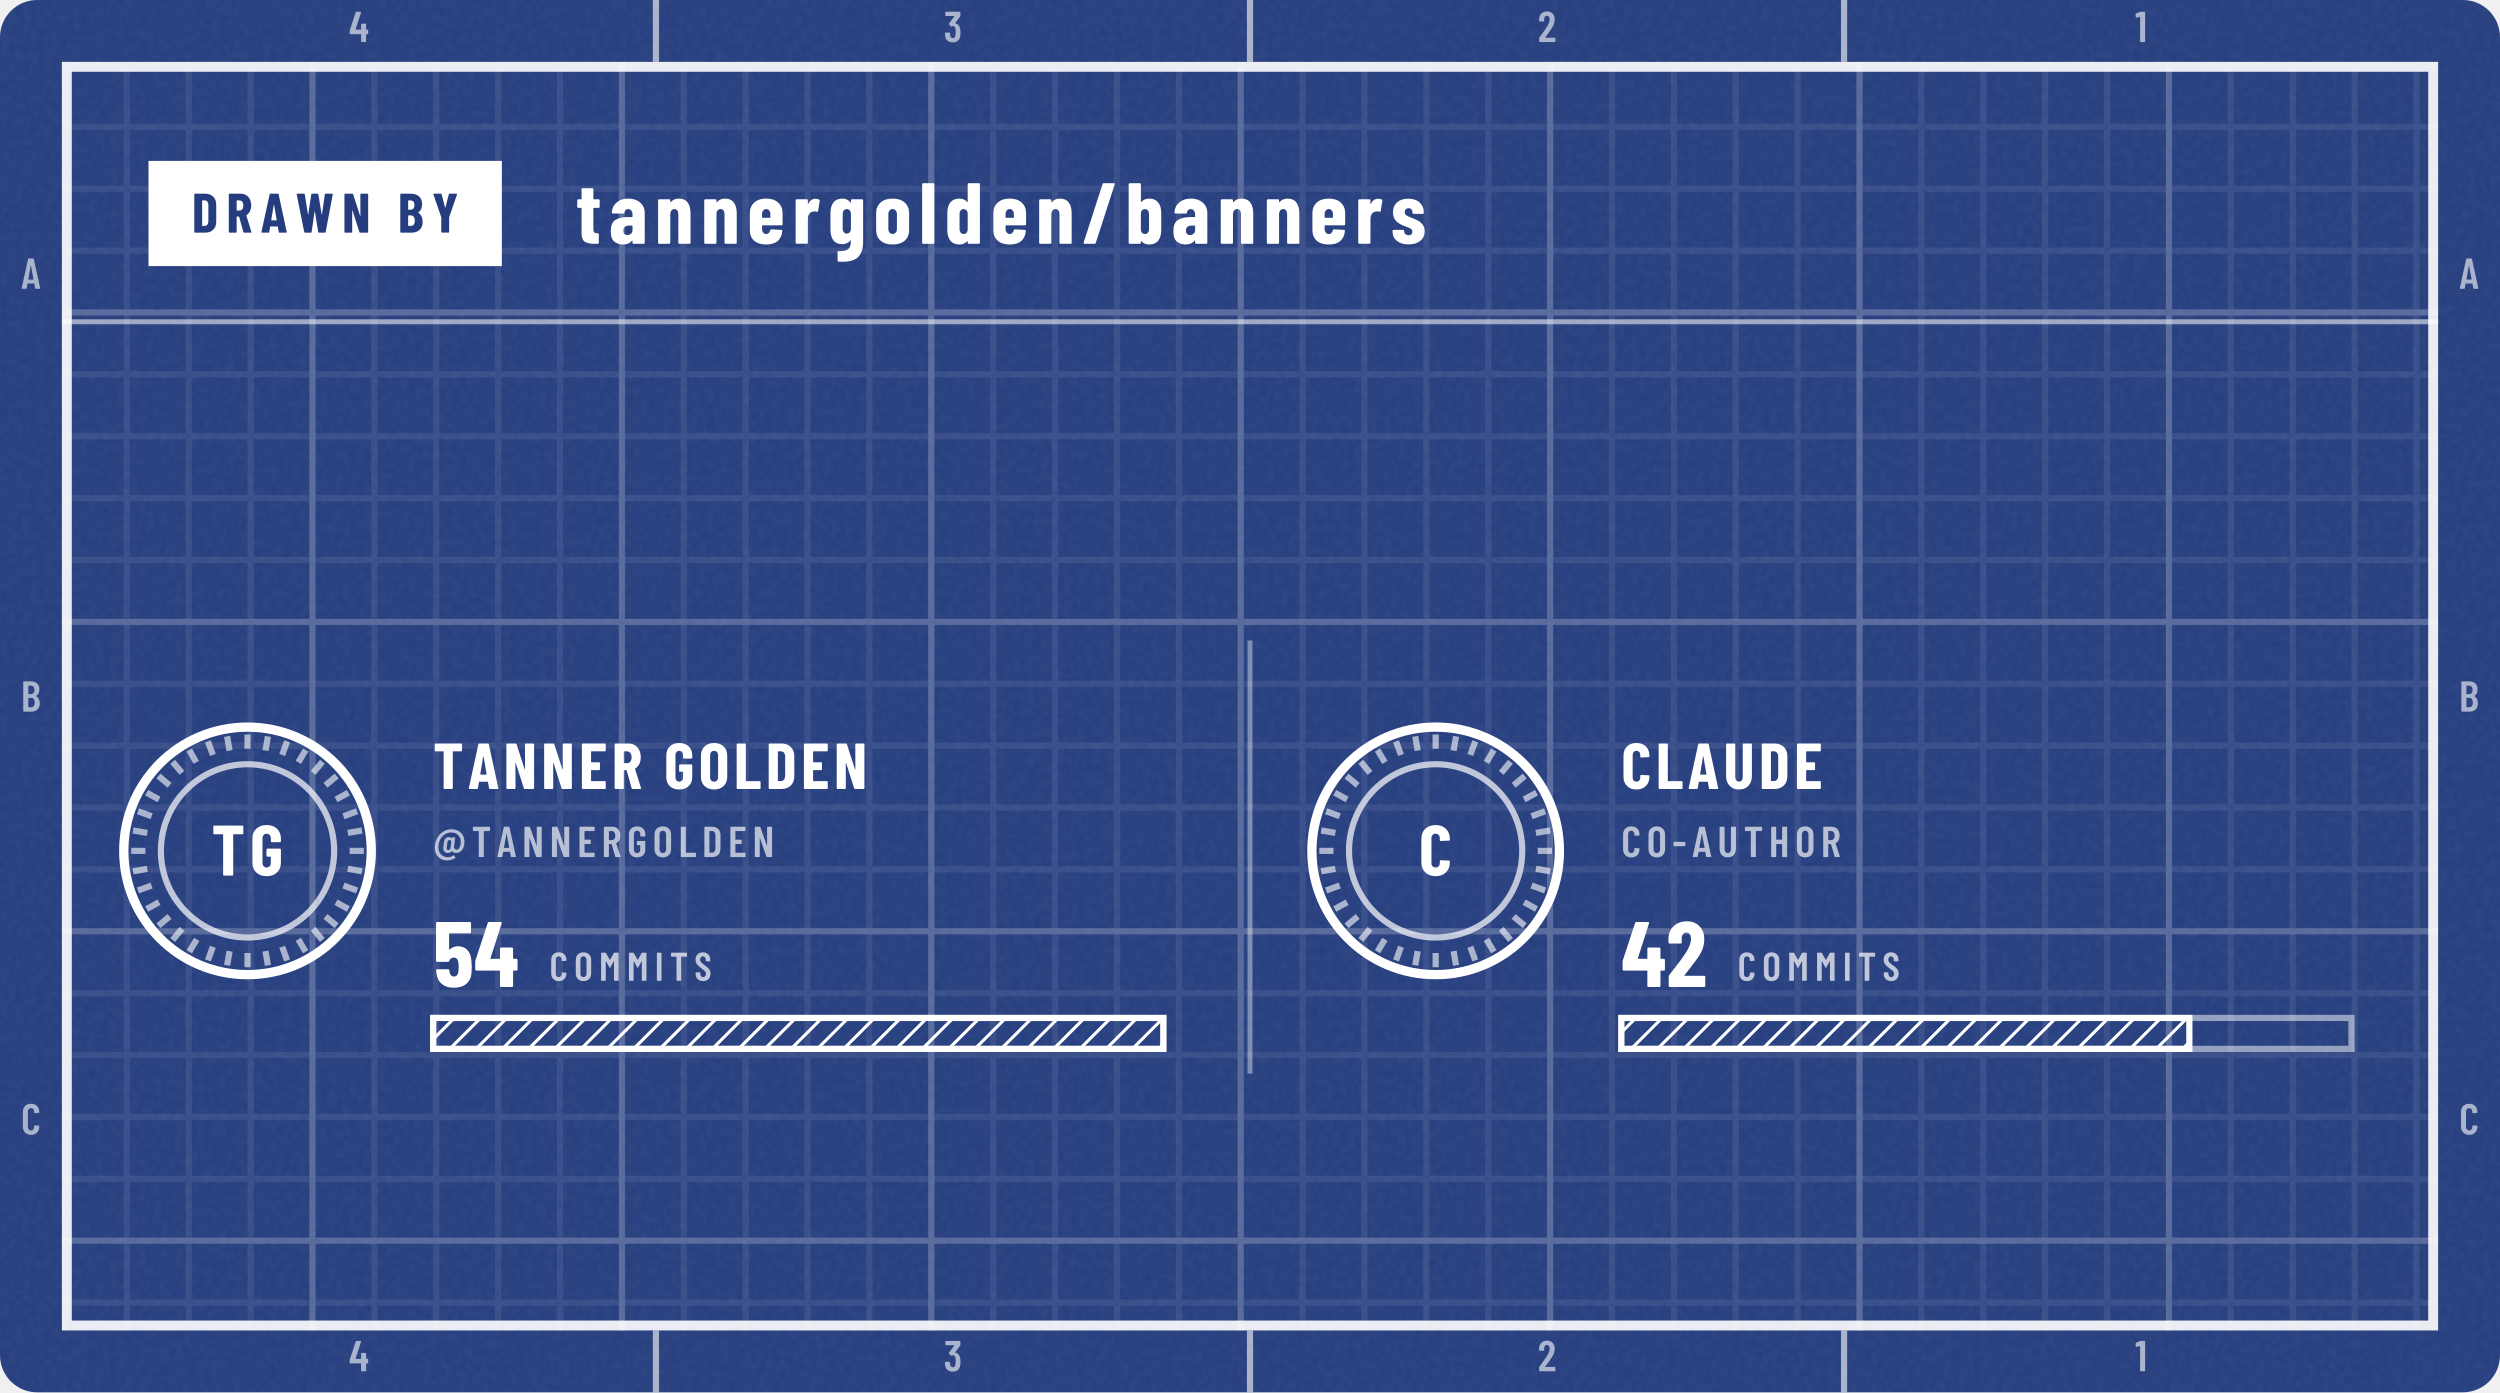
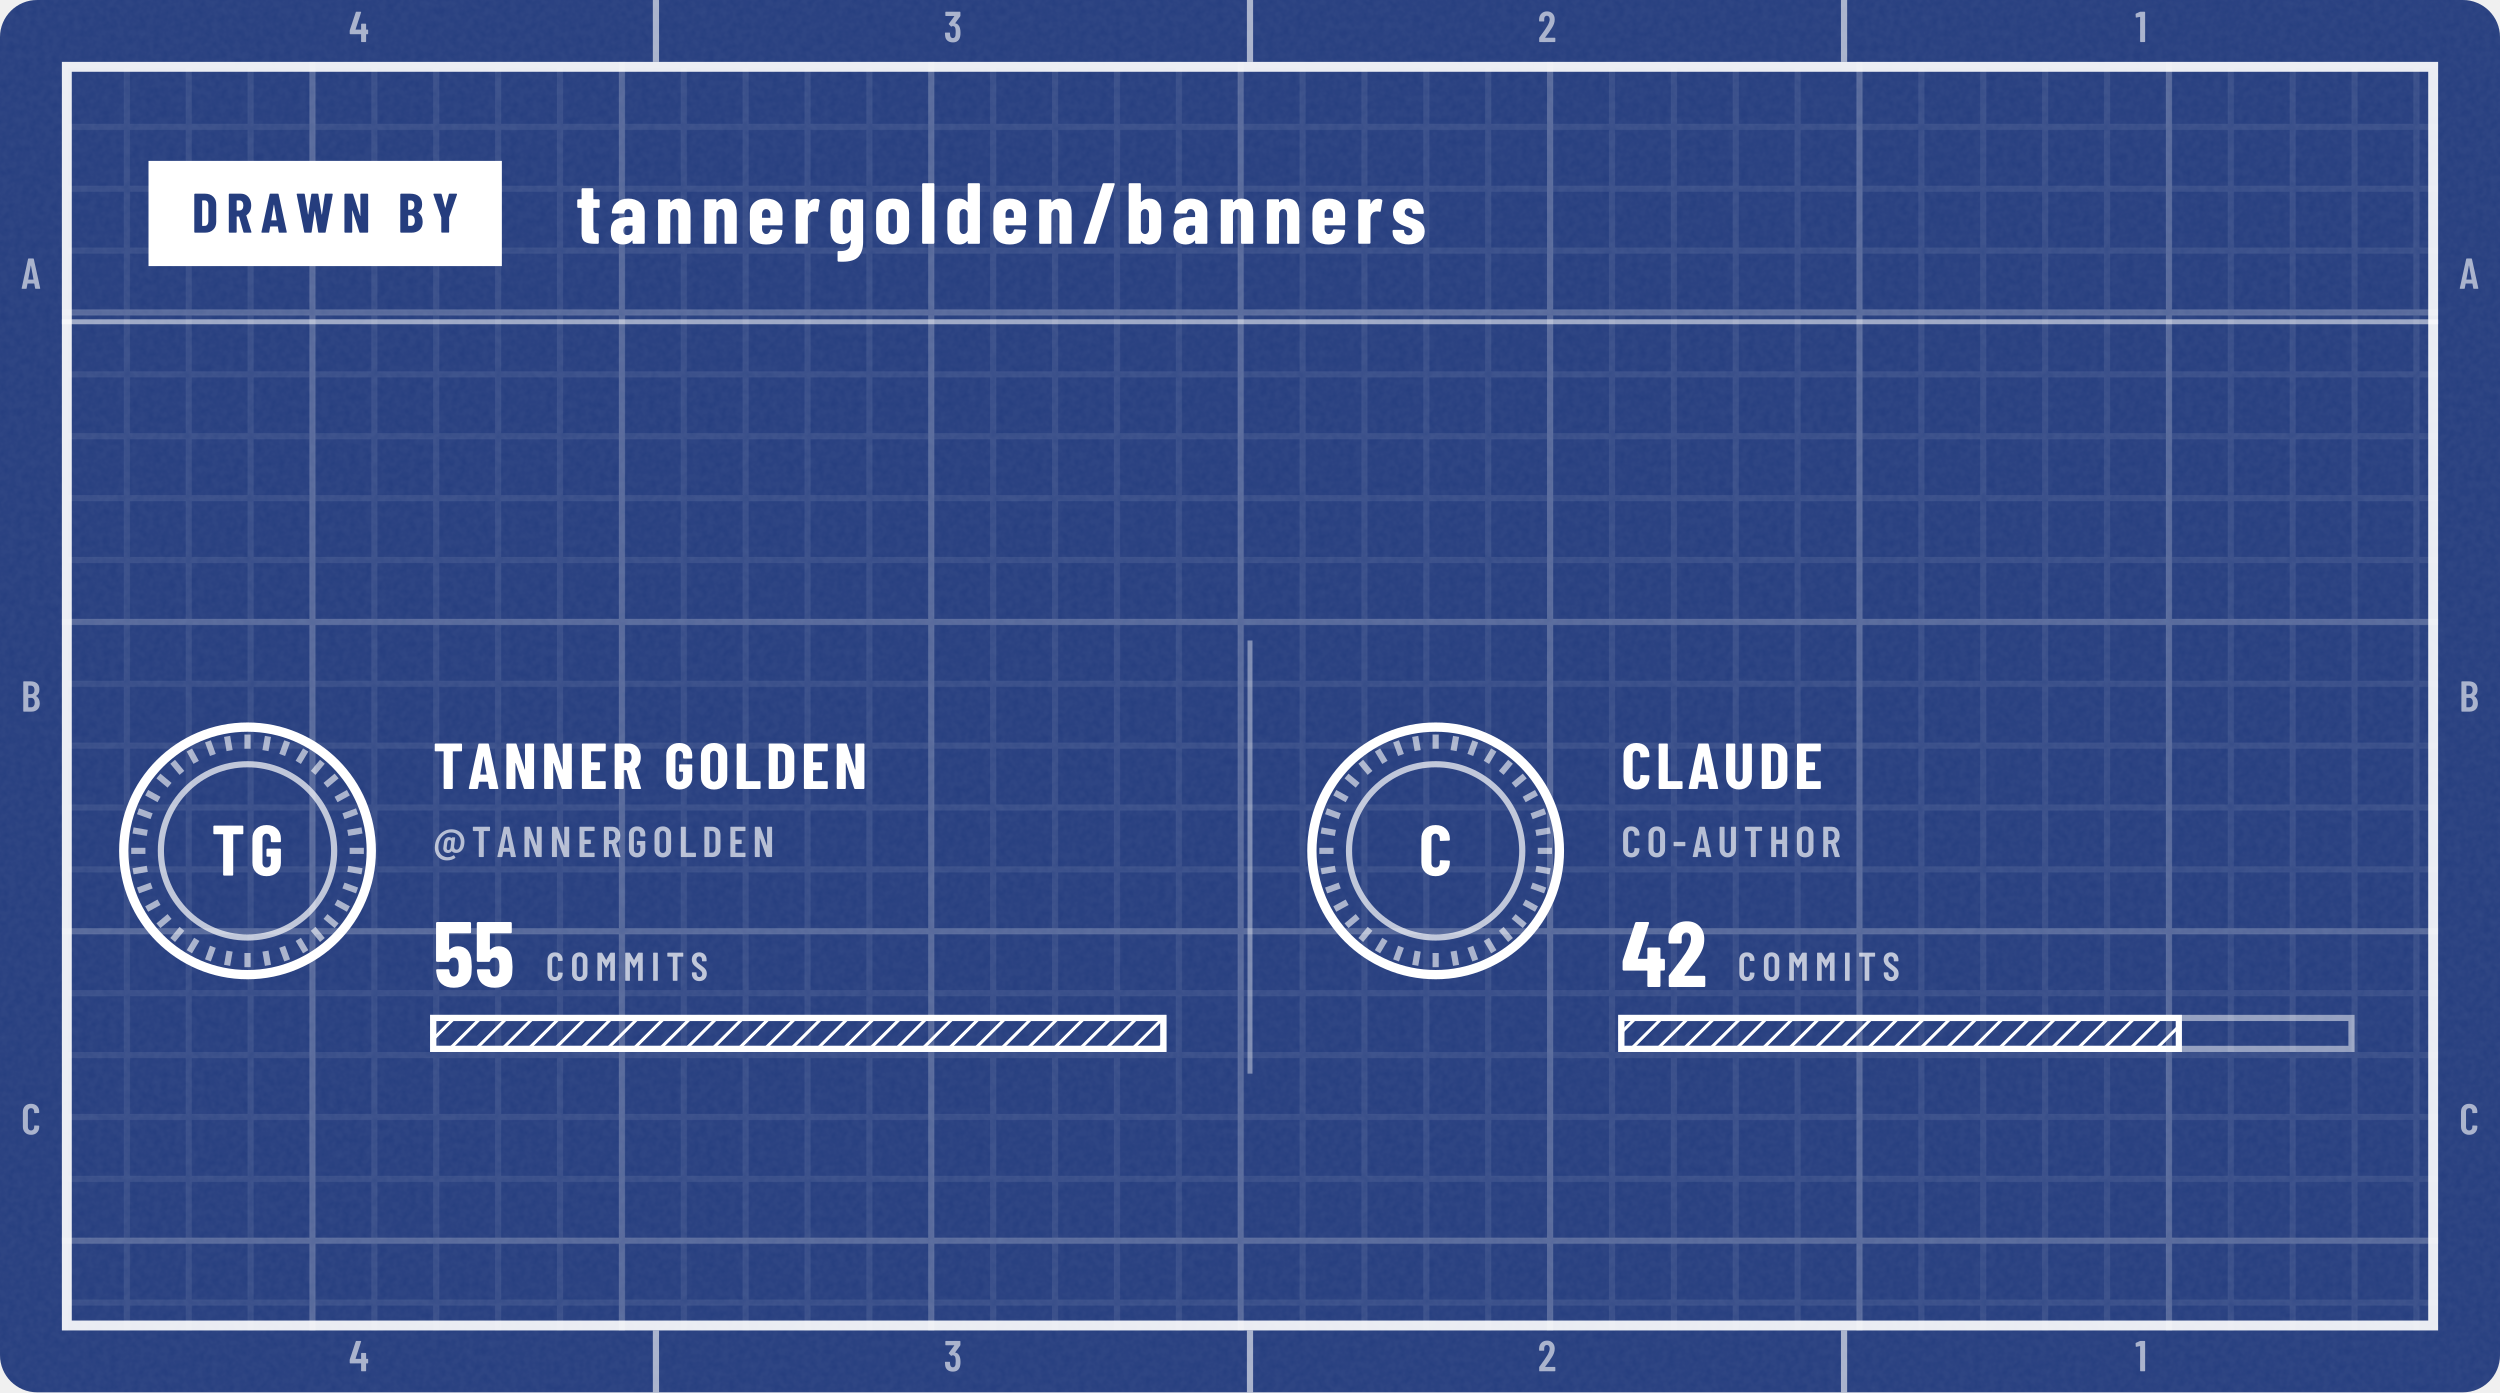
<svg xmlns="http://www.w3.org/2000/svg" width="404" height="225" viewBox="0 0 404 225" role="img" aria-labelledby="t d">
  <defs>
    <clipPath id="kc1">
      <rect x="0" y="0" width="404" height="225" rx="6" />
    </clipPath>
    <filter id="kn2" x="0" y="0" width="100%" height="100%">
      <feTurbulence type="fractalNoise" baseFrequency=".85" numOctaves="2" stitchTiles="stitch" />
      <feColorMatrix values="0 0 0 0 1 0 0 0 0 1 0 0 0 0 1 0 0 0 0.06 0" />
    </filter>
    <pattern id="kp3" width="10" height="10" patternUnits="userSpaceOnUse">
      <path d="M10 .5H.5V10" fill="none" stroke="#FFFFFF" stroke-opacity="0.075" />
    </pattern>
    <pattern id="kp4" width="50" height="50" patternUnits="userSpaceOnUse">
      <path d="M50 .5H.5V50" fill="none" stroke="#FFFFFF" stroke-opacity="0.16" />
    </pattern>
    <clipPath id="kc5">
      <rect x="10" y="10" width="384" height="205" />
    </clipPath>
    <pattern id="kh6" width="3" height="3" patternUnits="userSpaceOnUse" patternTransform="rotate(45)">
      <path d="M0 0V3" stroke="#FFFFFF" stroke-width="1" stroke-opacity="1" />
    </pattern>
    <path id="m45" d="M27 263V339Q27 344 30 348Q34 351 39 351H286Q291 351 294 348Q298 344 298 339V263Q298 258 294 254Q291 251 286 251H39Q34 251 30 254Q27 258 27 263Z" />
    <path id="m49" d="M122 700H218Q223 700 226 696Q230 693 230 688V12Q230 7 226 4Q223 0 218 0H126Q121 0 118 4Q114 7 114 12V576Q114 578 112 580Q111 582 109 581L27 565H24Q13 565 13 576L10 643Q10 653 18 657L107 697Q114 700 122 700Z" />
    <path id="m50" d="M173 100H392Q397 100 400 96Q404 93 404 88V12Q404 7 400 4Q397 0 392 0H43Q38 0 34 4Q31 7 31 12V92Q31 101 36 107L75 160Q114 212 152 266Q189 320 215 363Q273 459 273 522Q273 562 256 585Q238 608 209 608Q180 608 163 586Q146 563 147 526V487Q147 482 144 478Q140 475 135 475H41Q36 475 32 478Q29 482 29 487V530Q33 610 84 659Q134 708 214 708Q293 708 342 656Q390 605 390 521Q390 471 373 422Q356 373 319 317Q294 277 260 229Q225 181 214 166Q184 126 170 106Q168 104 169 102Q170 100 173 100Z" />
    <path id="m51" d="M387 218Q387 169 380 134Q368 66 326 29Q283 -8 210 -8Q134 -8 86 32Q38 73 32 143Q30 165 28 207Q28 219 40 219H132Q144 219 144 207Q146 173 148 156Q153 125 169 108Q185 92 210 92Q234 92 250 108Q266 123 271 152Q276 182 276 230Q276 281 269 315Q263 341 248 355Q233 369 210 369Q195 369 183 360Q177 356 174 356Q172 356 166 360L119 408Q115 412 115 417Q115 421 118 425L243 595Q245 597 244 599Q242 601 239 601H49Q44 601 40 604Q37 608 37 613V688Q37 693 40 696Q44 700 49 700H373Q378 700 382 696Q385 693 385 688V609Q385 602 380 594L266 438Q262 432 268 431Q309 426 338 392Q368 358 378 307Q387 267 387 218Z" />
    <path id="m52" d="M443 275V194Q443 189 440 186Q436 182 431 182H401Q396 182 396 177V12Q396 7 392 4Q389 0 384 0H292Q287 0 284 4Q280 7 280 12V177Q280 182 275 182H29Q24 182 20 186Q17 189 17 194V259Q17 268 19 274L158 690Q161 700 171 700H271Q277 700 280 696Q283 693 281 686L153 293Q152 287 157 287H275Q280 287 280 292V412Q280 417 284 420Q287 424 292 424H384Q389 424 392 420Q396 417 396 412V292Q396 287 401 287H431Q436 287 440 284Q443 280 443 275Z" />
    <path id="m64" d="M722 352Q722 327 719 301Q706 204 655 150Q604 95 529 95Q465 95 431 135Q427 138 424 134Q409 113 387 104Q365 94 343 94Q292 94 262 124Q233 154 233 201Q233 218 238 250L242 283Q244 307 250 347Q268 461 367 461Q380 461 394 456Q409 451 421 440Q428 435 428 442V444Q429 455 441 455H497Q509 455 508 442L484 258Q483 252 483 240Q483 206 499 188Q515 170 541 170Q577 170 602 206Q626 243 634 303Q637 326 637 346Q637 413 609 463Q581 513 530 540Q480 567 414 567Q342 567 279 530Q216 492 174 426Q132 359 122 275Q119 251 119 229Q119 156 149 104Q179 51 228 24Q277 -3 333 -3Q408 -3 468 39Q473 42 476 42Q482 42 485 36L511 -6Q513 -9 513 -14Q513 -19 508 -23Q472 -48 424 -63Q375 -78 319 -78Q239 -78 175 -42Q111 -5 74 62Q38 130 38 221Q38 253 42 280Q55 384 109 466Q163 549 246 595Q328 641 422 641Q510 641 578 605Q646 569 684 504Q722 438 722 352ZM400 212 403 233 404 243 414 326 416 343Q419 365 408 379Q398 393 379 393Q360 393 346 379Q332 365 329 343L326 322Q320 283 320 276L312 212Q311 188 321 174Q331 161 350 161Q369 161 382 175Q396 189 400 212Z" />
    <path id="m65" d="M325 11 306 116Q306 121 300 121H154Q148 121 148 116L129 11Q128 0 116 0H25Q11 0 14 13L162 689Q164 700 175 700H281Q292 700 294 689L442 13V9Q442 0 431 0H338Q326 0 325 11ZM171 212H282Q288 212 287 217L229 533Q228 536 226 536Q224 536 223 533L166 217Q165 212 171 212Z" />
    <path id="m66" d="M242 0H66Q61 0 58 4Q54 7 54 12V688Q54 693 58 696Q61 700 66 700H224Q319 700 373 652Q427 604 427 512Q427 409 354 365Q349 362 352 359Q391 334 413 292Q435 250 435 192Q435 100 382 50Q328 0 242 0ZM170 595V409Q170 404 175 404H226Q267 404 290 429Q313 454 313 500Q313 548 290 574Q267 600 226 600H175Q170 600 170 595ZM319 208Q319 260 296 290Q273 319 233 319H175Q170 319 170 314V106Q170 101 175 101H233Q273 101 296 129Q319 157 319 208Z" />
    <path id="m67" d="M42 180V521Q42 607 94 658Q145 708 230 708Q316 708 368 658Q420 607 420 521V509Q420 504 416 500Q413 496 408 496L315 492Q303 492 303 504V529Q303 564 283 586Q263 608 230 608Q198 608 178 586Q158 564 158 529V171Q158 136 178 114Q198 92 230 92Q263 92 283 114Q303 136 303 171V196Q303 201 306 204Q310 208 315 208L408 204Q413 204 416 200Q420 197 420 192V180Q420 95 368 44Q316 -8 230 -8Q145 -8 94 44Q42 95 42 180Z" />
    <path id="m68" d="M54 12V688Q54 693 58 696Q61 700 66 700H237Q323 700 374 648Q426 596 426 509V191Q426 104 374 52Q323 0 237 0H66Q61 0 58 4Q54 7 54 12ZM175 100 235 101Q268 101 288 128Q309 154 310 198V502Q310 547 290 574Q269 600 234 600H175Q170 600 170 595V105Q170 100 175 100Z" />
    <path id="m69" d="M391 600H175Q170 600 170 595V406Q170 401 175 401H303Q308 401 312 398Q315 394 315 389V312Q315 307 312 304Q308 300 303 300H175Q170 300 170 295V105Q170 100 175 100H391Q396 100 400 96Q403 93 403 88V12Q403 7 400 4Q396 0 391 0H66Q61 0 58 4Q54 7 54 12V688Q54 693 58 696Q61 700 66 700H391Q396 700 400 696Q403 693 403 688V612Q403 607 400 604Q396 600 391 600Z" />
    <path id="m71" d="M42 173V527Q42 609 94 658Q145 708 230 708Q315 708 368 658Q420 609 420 526V487Q420 482 416 478Q413 475 408 475H316Q311 475 308 478Q304 482 304 487V528Q304 564 284 586Q263 608 230 608Q197 608 177 586Q157 564 157 528V172Q157 136 177 114Q197 92 230 92Q263 92 284 114Q304 136 304 172V268Q304 273 299 273H238Q233 273 230 276Q226 280 226 285V358Q226 363 230 366Q233 370 238 370H408Q413 370 416 366Q420 363 420 358V173Q420 91 368 42Q315 -8 230 -8Q145 -8 94 42Q42 91 42 173Z" />
    <path id="m72" d="M319 700H411Q416 700 420 696Q423 693 423 688V12Q423 7 420 4Q416 0 411 0H319Q314 0 310 4Q307 7 307 12V295Q307 300 302 300H175Q170 300 170 295V12Q170 7 166 4Q163 0 158 0H66Q61 0 58 4Q54 7 54 12V688Q54 693 58 696Q61 700 66 700H158Q163 700 166 696Q170 693 170 688V406Q170 401 175 401H302Q307 401 307 406V688Q307 693 310 696Q314 700 319 700Z" />
    <path id="m73" d="M54 12V688Q54 693 58 696Q61 700 66 700H158Q163 700 166 696Q170 693 170 688V12Q170 7 166 4Q163 0 158 0H66Q61 0 58 4Q54 7 54 12Z" />
    <path id="m76" d="M54 12V688Q54 693 58 696Q61 700 66 700H158Q163 700 166 696Q170 693 170 688V105Q170 100 175 100H391Q396 100 400 96Q403 93 403 88V12Q403 7 400 4Q396 0 391 0H66Q61 0 58 4Q54 7 54 12Z" />
    <path id="m77" d="M383 700H475Q480 700 484 696Q487 693 487 688V12Q487 7 484 4Q480 0 475 0H383Q378 0 374 4Q371 7 371 12V484Q371 488 369 488Q367 488 365 485L278 327Q273 319 269 319Q265 319 260 327L173 485Q171 488 169 488Q167 488 167 484V12Q167 7 164 4Q160 0 155 0H63Q58 0 54 4Q51 7 51 12V688Q51 693 54 696Q58 700 63 700H155Q165 700 170 692L267 521Q270 517 273 521L368 692Q373 700 383 700Z" />
    <path id="m78" d="M350 700H441Q446 700 450 696Q453 693 453 688V12Q453 7 450 4Q446 0 441 0H336Q326 0 323 10L174 434Q173 437 170 436Q168 436 168 433L169 12Q169 7 166 4Q162 0 157 0H66Q61 0 58 4Q54 7 54 12V688Q54 693 58 696Q61 700 66 700H169Q179 700 182 690L332 269Q333 266 336 266Q338 267 338 270V688Q338 693 342 696Q345 700 350 700Z" />
    <path id="m79" d="M42 182V518Q42 604 94 656Q147 708 233 708Q319 708 372 656Q425 604 425 518V182Q425 96 372 44Q319 -8 233 -8Q147 -8 94 44Q42 96 42 182ZM309 177V523Q309 561 288 584Q267 608 233 608Q199 608 178 584Q158 561 158 523V177Q158 139 178 116Q199 92 233 92Q267 92 288 116Q309 139 309 177Z" />
    <path id="m82" d="M318 10 233 297Q231 301 228 301H175Q170 301 170 296V12Q170 7 166 4Q163 0 158 0H66Q61 0 58 4Q54 7 54 12V688Q54 693 58 696Q61 700 66 700H254Q307 700 348 674Q388 649 410 602Q433 556 433 496Q433 434 409 389Q385 344 342 321Q338 320 339 315L437 14Q438 12 438 9Q438 0 427 0H331Q321 0 318 10ZM170 595V396Q170 391 175 391H236Q272 391 294 419Q317 447 317 495Q317 543 294 572Q272 600 236 600H175Q170 600 170 595Z" />
    <path id="m83" d="M34 173V199Q34 204 38 208Q41 211 46 211H137Q142 211 146 208Q149 204 149 199V179Q149 140 168 116Q188 92 219 92Q250 92 270 114Q290 137 290 174Q290 200 279 219Q268 238 248 255Q228 272 184 304Q134 340 104 368Q73 396 52 436Q32 475 32 527Q32 610 82 659Q132 708 214 708Q297 708 348 656Q399 605 399 520V496Q399 491 396 488Q392 484 387 484H297Q292 484 288 488Q285 491 285 496V522Q285 561 266 584Q246 608 214 608Q184 608 165 586Q146 565 146 527Q146 491 166 466Q187 441 247 397Q308 352 339 324Q370 295 387 261Q404 227 404 180Q404 95 353 44Q302 -8 219 -8Q136 -8 85 42Q34 92 34 173Z" />
    <path id="m84" d="M425 688V612Q425 607 422 604Q418 600 413 600H286Q281 600 281 595V12Q281 7 278 4Q274 0 269 0H177Q172 0 168 4Q165 7 165 12V595Q165 600 160 600H40Q35 600 32 604Q28 607 28 612V688Q28 693 32 696Q35 700 40 700H413Q418 700 422 696Q425 693 425 688Z" />
    <path id="m85" d="M50 194V688Q50 693 54 696Q57 700 62 700H154Q159 700 162 696Q166 693 166 688V182Q166 142 186 117Q206 92 239 92Q272 92 292 117Q312 142 312 182V688Q312 693 316 696Q319 700 324 700H416Q421 700 424 696Q428 693 428 688V194Q428 103 376 48Q324 -8 239 -8Q153 -8 102 48Q50 103 50 194Z" />
    <path id="n47" d="M18 14 237 690Q240 700 250 700H367Q373 700 376 696Q379 693 377 686L158 10Q155 0 145 0H28Q22 0 19 4Q16 7 18 14Z" />
    <path id="n50" d="M200 121H409Q414 121 418 118Q421 114 421 109V12Q421 7 418 4Q414 0 409 0H39Q34 0 30 4Q27 7 27 12V113Q27 122 32 128Q72 181 88 200Q176 313 213 371Q267 457 267 516Q267 550 254 568Q240 587 217 587Q194 587 180 568Q166 550 167 521V480Q167 475 164 472Q160 468 155 468H36Q31 468 28 472Q24 475 24 480V527Q28 609 83 658Q138 708 223 708Q307 708 358 655Q410 602 410 515Q410 463 394 416Q377 369 340 315Q312 274 244 187L197 127Q195 125 196 123Q197 121 200 121Z" />
    <path id="n52" d="M470 292V189Q470 184 466 180Q463 177 458 177H427Q422 177 422 172V12Q422 7 418 4Q415 0 410 0H293Q288 0 284 4Q281 7 281 12V172Q281 177 276 177H26Q21 177 18 180Q14 184 14 189V271Q14 280 16 286L149 690Q152 700 162 700H289Q295 700 298 696Q301 693 299 686L179 310Q178 304 183 304H276Q281 304 281 309V413Q281 418 284 422Q288 425 293 425H410Q415 425 418 422Q422 418 422 413V309Q422 304 427 304H458Q463 304 466 300Q470 297 470 292Z" />
    <path id="n53" d="M416 218Q416 185 413 155Q409 78 358 35Q308 -8 223 -8Q143 -8 94 32Q45 72 35 151L32 179Q32 191 44 191H161Q173 191 174 179Q174 173 176 163Q185 113 223 113Q243 113 256 126Q268 140 272 164Q275 190 275 219Q275 240 271 270Q267 293 254 305Q242 317 223 317Q185 317 174 282Q171 271 161 271H43Q38 271 34 274Q31 278 31 283V688Q31 693 34 696Q38 700 43 700H396Q401 700 404 696Q408 693 408 688V591Q408 586 404 582Q401 579 396 579H177Q172 579 172 574V406Q172 403 174 402Q176 401 178 404Q195 421 218 430Q241 439 267 439Q331 439 370 397Q408 355 412 280Q416 242 416 218Z" />
    <path id="n65" d="M325 11 309 107Q309 112 303 112H176Q170 112 170 107L154 11Q153 0 141 0H24Q11 0 14 13L161 689Q163 700 174 700H309Q320 700 322 689L468 13L469 9Q469 0 458 0H338Q326 0 325 11ZM194 221H284Q289 221 288 226L241 499Q240 502 238 502Q236 502 235 499L190 226Q190 221 194 221Z" />
    <path id="n66" d="M245 0H56Q51 0 48 4Q44 7 44 12V688Q44 693 48 696Q51 700 56 700H223Q323 700 380 652Q436 604 436 509Q436 410 368 365Q364 362 367 359Q446 303 446 193Q446 100 390 50Q334 0 245 0ZM185 574V417Q185 412 190 412H226Q260 412 279 434Q298 455 298 494Q298 535 280 557Q261 579 226 579H190Q185 579 185 574ZM305 214Q305 258 286 284Q267 310 235 310H190Q185 310 185 305V127Q185 122 190 122H234Q267 122 286 146Q305 170 305 214Z" />
    <path id="n67" d="M34 189V513Q34 602 88 655Q143 708 233 708Q324 708 378 655Q433 602 433 513V502Q433 497 430 494Q426 490 421 490L304 485Q292 485 292 496V522Q292 551 276 569Q260 587 233 587Q207 587 191 569Q175 551 175 522V177Q175 148 191 130Q207 113 233 113Q260 113 276 130Q292 148 292 177V204Q292 209 296 212Q299 216 304 216L421 211Q426 211 430 208Q433 204 433 199V189Q433 99 378 46Q323 -8 233 -8Q143 -8 88 46Q34 99 34 189Z" />
    <path id="n68" d="M44 12V688Q44 693 48 696Q51 700 56 700H237Q328 700 383 647Q438 594 438 506V194Q438 106 383 53Q328 0 237 0H56Q51 0 48 4Q44 7 44 12ZM190 121 235 122Q262 123 279 145Q296 167 297 203V497Q297 535 280 557Q263 579 234 579H190Q185 579 185 574V126Q185 121 190 121Z" />
    <path id="n69" d="M399 579H190Q185 579 185 574V416Q185 411 190 411H310Q315 411 318 408Q322 404 322 399V302Q322 297 318 294Q315 290 310 290H190Q185 290 185 285V126Q185 121 190 121H399Q404 121 408 118Q411 114 411 109V12Q411 7 408 4Q404 0 399 0H56Q51 0 48 4Q44 7 44 12V688Q44 693 48 696Q51 700 56 700H399Q404 700 408 696Q411 693 411 688V591Q411 586 408 582Q404 579 399 579Z" />
    <path id="n71" d="M34 181V519Q34 605 88 656Q143 708 233 708Q323 708 378 656Q433 604 433 518V480Q433 475 430 472Q426 468 421 468H304Q299 468 296 472Q292 475 292 480V520Q292 550 276 568Q260 587 233 587Q207 587 191 568Q175 550 175 520V180Q175 150 191 132Q207 113 233 113Q260 113 276 132Q292 150 292 180V260Q292 265 287 265H243Q238 265 234 268Q231 272 231 277V366Q231 371 234 374Q238 378 243 378H421Q426 378 430 374Q433 371 433 366V181Q433 95 378 44Q323 -8 233 -8Q143 -8 88 44Q34 95 34 181Z" />
    <path id="n76" d="M44 12V688Q44 693 48 696Q51 700 56 700H173Q178 700 182 696Q185 693 185 688V126Q185 121 190 121H400Q405 121 408 118Q412 114 412 109V12Q412 7 408 4Q405 0 400 0H56Q51 0 48 4Q44 7 44 12Z" />
    <path id="n78" d="M342 700H458Q463 700 466 696Q470 693 470 688V12Q470 7 466 4Q463 0 458 0H326Q316 0 313 10L189 397Q188 400 186 400Q183 399 183 396L184 12Q184 7 180 4Q177 0 172 0H56Q51 0 48 4Q44 7 44 12V688Q44 693 48 696Q51 700 56 700H187Q197 700 200 690L325 303Q326 300 328 300Q331 301 331 304L330 688Q330 693 334 696Q337 700 342 700Z" />
    <path id="n79" d="M34 190V510Q34 600 89 654Q144 708 236 708Q328 708 384 654Q439 600 439 510V190Q439 100 384 46Q328 -8 236 -8Q144 -8 89 46Q34 100 34 190ZM298 184V516Q298 548 281 568Q264 587 236 587Q208 587 192 568Q175 548 175 516V184Q175 152 192 132Q208 113 236 113Q264 113 281 132Q298 152 298 184Z" />
    <path id="n82" d="M306 10 229 286Q227 290 224 290H190Q185 290 185 285V12Q185 7 182 4Q178 0 173 0H56Q51 0 48 4Q44 7 44 12V688Q44 693 48 696Q51 700 56 700H258Q313 700 356 674Q399 647 422 599Q446 551 446 489Q446 430 424 385Q401 340 361 315Q359 314 358 312Q357 311 358 309L450 14L451 10Q451 0 440 0H320Q309 0 306 10ZM185 574V403Q185 398 190 398H235Q266 398 286 422Q305 447 305 488Q305 530 286 554Q266 579 235 579H190Q185 579 185 574Z" />
    <path id="n84" d="M444 688V591Q444 586 440 582Q437 579 432 579H307Q302 579 302 574V12Q302 7 298 4Q295 0 290 0H173Q168 0 164 4Q161 7 161 12V574Q161 579 156 579H36Q31 579 28 582Q24 586 24 591V688Q24 693 28 696Q31 700 36 700H432Q437 700 440 696Q444 693 444 688Z" />
    <path id="n85" d="M41 199V688Q41 693 44 696Q48 700 53 700H170Q175 700 178 696Q182 693 182 688V185Q182 153 198 133Q214 113 240 113Q266 113 282 133Q297 153 297 185V688Q297 693 300 696Q304 700 309 700H426Q431 700 434 696Q438 693 438 688V199Q438 105 384 48Q329 -8 240 -8Q150 -8 96 48Q41 105 41 199Z" />
    <path id="n87" d="M156 11 21 687 20 691Q20 700 31 700H153Q165 700 166 689L223 329Q224 325 226 325Q228 325 229 329L283 689Q284 700 296 700H397Q409 700 410 689L469 329Q470 325 472 325Q474 325 475 329L526 689Q527 700 539 700H657Q670 700 668 687L541 11Q540 0 528 0H420Q408 0 407 11L348 381Q347 385 345 385Q343 385 342 381L289 11Q288 0 276 0H169Q158 0 156 11Z" />
    <path id="n89" d="M166 13V273L165 279L25 686Q24 688 24 691Q24 700 35 700H158Q169 700 172 690L234 451Q235 448 237 448Q239 448 240 451L302 690Q305 700 316 700H439Q445 700 448 696Q451 693 449 686L308 279L307 273V13Q307 8 304 4Q300 1 295 1H178Q173 1 170 4Q166 8 166 13Z" />
    <path id="n97" d="M415 355V12Q415 7 412 4Q408 0 403 0H286Q281 0 278 4Q274 7 274 12V34Q274 37 272 38Q270 39 268 36Q235 -6 166 -8Q108 -8 66 24Q23 56 23 146Q23 239 74 274Q126 309 223 309H269Q274 309 274 314V339Q274 366 260 384Q245 401 223 401Q206 401 194 390Q183 380 180 361Q179 349 167 349L47 350Q35 350 35 362Q40 435 92 478Q144 522 224 522Q309 522 362 476Q415 430 415 355ZM274 158V205Q274 210 269 210H228Q201 210 184 194Q168 179 168 152Q168 127 180 114Q193 101 214 101Q237 101 256 116Q274 132 274 158Z" />
    <path id="n98" d="M414 354V160Q414 81 379 36Q344 -8 275 -8Q219 -8 185 30Q183 32 181 32Q179 31 179 28V12Q179 7 176 4Q172 0 167 0H50Q45 0 42 4Q38 7 38 12V688Q38 693 42 696Q45 700 50 700H167Q172 700 176 696Q179 693 179 688V485Q179 483 181 483Q185 483 189 488Q223 522 275 522Q343 522 378 478Q414 435 414 354ZM226 401Q208 401 195 389Q182 377 179 357V157Q182 137 195 125Q208 113 226 113Q247 113 260 129Q273 145 273 170V344Q273 369 260 385Q247 401 226 401Z" />
    <path id="n100" d="M278 700H395Q400 700 404 696Q407 693 407 688V12Q407 7 404 4Q400 0 395 0H278Q273 0 270 4Q266 7 266 12V28Q266 31 264 32Q262 32 260 30Q226 -8 170 -8Q101 -8 66 36Q31 81 31 160V354Q31 435 66 478Q102 522 170 522Q192 522 216 514Q240 505 260 483Q262 481 264 482Q266 482 266 485V688Q266 693 270 696Q273 700 278 700ZM266 157V357Q263 377 250 389Q237 401 219 401Q198 401 185 385Q172 369 172 344V170Q172 145 185 129Q198 113 219 113Q237 113 250 125Q263 137 266 157Z" />
    <path id="n101" d="M397 213H177Q172 213 172 208V171Q172 146 186 130Q199 113 220 113Q239 113 251 126Q263 138 267 157Q270 167 280 167L395 161Q400 161 404 158Q407 154 406 148Q399 71 352 32Q306 -8 220 -8Q131 -8 81 36Q31 81 31 160V354Q31 430 82 476Q132 522 220 522Q308 522 358 476Q409 430 409 354V225Q409 220 406 216Q402 213 397 213ZM172 344V305Q172 300 177 300H263Q268 300 268 305V344Q268 369 254 385Q241 401 220 401Q199 401 186 385Q172 369 172 344Z" />
    <path id="n103" d="M279 514H396Q401 514 404 510Q408 507 408 502V24Q408 -87 356 -147Q303 -207 167 -207Q140 -207 125 -206Q113 -205 113 -193V-95Q113 -82 126 -84Q185 -86 216 -72Q246 -59 256 -32Q267 -5 267 39Q267 42 265 42Q263 42 261 39Q243 15 218 6Q192 -4 168 -4Q99 -4 65 40Q31 85 31 164V354Q31 435 66 478Q100 522 168 522Q229 522 261 477Q263 474 265 475Q267 476 267 479V502Q267 507 270 510Q274 514 279 514ZM267 175V344Q267 369 254 385Q240 401 219 401Q198 401 185 385Q172 369 172 344V175Q172 150 185 134Q198 118 219 118Q240 118 254 134Q267 150 267 175Z" />
    <path id="n108" d="M34 12V688Q34 693 38 696Q41 700 46 700H163Q168 700 172 696Q175 693 175 688V12Q175 7 172 4Q168 0 163 0H46Q41 0 38 4Q34 7 34 12Z" />
    <path id="n110" d="M413 351V12Q413 7 410 4Q406 0 401 0H284Q279 0 276 4Q272 7 272 12V340Q272 369 260 385Q249 401 227 401Q204 401 192 384Q179 368 179 338V12Q179 7 176 4Q172 0 167 0H50Q45 0 42 4Q38 7 38 12V502Q38 507 42 510Q45 514 50 514H167Q172 514 176 510Q179 507 179 502V483Q179 480 182 480Q184 480 188 484Q220 522 277 522Q345 522 379 477Q413 432 413 351Z" />
    <path id="n111" d="M31 160V354Q31 430 82 476Q133 522 221 522Q310 522 361 476Q412 430 412 354V160Q412 82 362 37Q311 -8 221 -8Q132 -8 82 37Q31 82 31 160ZM271 171V344Q271 369 257 385Q243 401 221 401Q199 401 186 385Q172 369 172 344V171Q172 146 186 130Q199 114 221 114Q243 114 257 130Q271 146 271 171Z" />
    <path id="n114" d="M310 510Q318 505 316 495L297 378Q296 367 283 370Q272 374 256 374Q241 374 230 370Q207 366 193 342Q179 319 179 288V13Q179 8 176 4Q172 1 167 1H50Q45 1 42 4Q38 8 38 13V502Q38 507 42 510Q45 514 50 514H167Q172 514 176 510Q179 507 179 502V463Q179 459 180 458Q182 458 184 461Q211 520 268 520Q295 520 310 510Z" />
    <path id="n115" d="M24 142V149Q24 154 28 158Q31 161 36 161H146Q151 161 154 158Q158 154 158 149V146Q158 125 173 112Q188 98 210 98Q230 98 242 110Q253 121 253 139Q253 161 234 174Q215 186 192 194Q168 203 159 206Q104 226 66 262Q29 297 29 364Q29 437 77 479Q125 521 205 521Q288 521 336 477Q385 433 385 358Q385 353 382 350Q378 346 373 346H266Q261 346 258 350Q254 353 254 358V366Q254 386 242 398Q229 411 209 411Q188 411 176 398Q164 384 164 366Q164 342 184 328Q205 315 247 299Q290 283 320 266Q351 250 373 220Q395 189 395 143Q395 74 344 34Q294 -7 210 -7Q125 -7 74 34Q24 74 24 142Z" />
    <path id="n116" d="M260 415H204Q199 415 199 410V172Q199 143 210 132Q221 121 243 122H250Q255 122 258 118Q262 115 262 110V12Q262 7 258 4Q255 0 250 0H210Q137 0 100 24Q63 49 63 118V410Q63 415 58 415H25Q20 415 16 418Q13 422 13 427V502Q13 507 16 510Q20 514 25 514H58Q63 514 63 519V630Q63 635 66 638Q70 642 75 642H187Q192 642 196 638Q199 635 199 630V519Q199 514 204 514H260Q265 514 268 510Q272 507 272 502V427Q272 422 268 418Q265 415 260 415Z" />
  </defs>
  <rect y="0" width="404" height="225" rx="6" fill="#253D7E" />
  <rect y="0" width="404" height="225" clip-path="url(#kc1)" filter="url(#kn2)" />
  <g clip-path="url(#kc5)">
    <rect y="0" width="404" height="225" fill="url(#kp3)" />
    <rect y="0" width="404" height="225" fill="url(#kp4)" />
  </g>
  <rect x="10.8" y="10.8" width="382.4" height="203.4" fill="none" stroke="#FFFFFF" stroke-opacity="0.9" stroke-width="1.6" />
  <path d="M106 0V10M106 215V225M202 0V10M202 215V225M298 0V10M298 215V225" stroke="#FFFFFF" stroke-opacity="0.6" />
  <g transform="scale(0.007 -0.007)" fill="#FFFFFF" fill-opacity="0.6">
    <use href="#m52" x="8056" y="-971" />
    <use href="#m52" x="8056" y="-31657" />
    <use href="#m51" x="21787" y="-971" />
    <use href="#m51" x="21787" y="-31657" />
    <use href="#m50" x="35502" y="-971" />
    <use href="#m50" x="35502" y="-31657" />
    <use href="#m49" x="49292" y="-971" />
    <use href="#m49" x="49292" y="-31657" />
    <use href="#m65" x="486" y="-6667" />
    <use href="#m65" x="56772" y="-6667" />
    <use href="#m66" x="483" y="-16429" />
    <use href="#m66" x="56769" y="-16429" />
    <use href="#m67" x="486" y="-26190" />
    <use href="#m67" x="56772" y="-26190" />
  </g>
  <rect x="24" y="26" width="57.1" height="17" fill="#FFFFFF" />
  <g transform="translate(31 37.6) scale(0.009 -0.009)" fill="#253D7E">
    <use href="#n68" x="0" />
    <use href="#n82" x="620" />
    <use href="#n65" x="1236" />
    <use href="#n87" x="1862" />
    <use href="#n78" x="2696" />
    <use href="#n66" x="3699" />
    <use href="#n89" x="4313" />
  </g>
  <g transform="translate(93.1 39.4) scale(0.014 -0.014)" fill="#FFFFFF">
    <use href="#n116" x="0" />
    <use href="#n97" x="377" />
    <use href="#n110" x="908" />
    <use href="#n110" x="1441" />
    <use href="#n101" x="1974" />
    <use href="#n114" x="2496" />
    <use href="#n103" x="2905" />
    <use href="#n111" x="3432" />
    <use href="#n108" x="3960" />
    <use href="#n100" x="4254" />
    <use href="#n101" x="4785" />
    <use href="#n110" x="5307" />
    <use href="#n47" x="5840" />
    <use href="#n98" x="6340" />
    <use href="#n97" x="6871" />
    <use href="#n110" x="7403" />
    <use href="#n110" x="7935" />
    <use href="#n101" x="8468" />
    <use href="#n114" x="8990" />
    <use href="#n115" x="9400" />
  </g>
  <path d="M10 52H394" fill="none" stroke="#FFFFFF" stroke-opacity="0.55" stroke-width=".8" />
  <circle cx="40" cy="137.5" r="20" fill="none" stroke="#FFFFFF" stroke-width="1.5" />
  <circle cx="40" cy="137.5" r="14" fill="none" stroke="#FFFFFF" stroke-opacity="0.7" />
  <path d="M56.5 137.5L58.8 137.5M56.2 140.4L58.5 140.8M55.5 143.1L57.7 143.9M54.3 145.8L56.3 146.9M52.6 148.1L54.4 149.6M50.6 150.1L52.1 151.9M48.2 151.8L49.4 153.8M45.6 153L46.4 155.2M42.9 153.7L43.3 156M40 154L40 156.3M37.1 153.7L36.7 156M34.4 153L33.6 155.2M31.8 151.8L30.6 153.8M29.4 150.1L27.9 151.9M27.4 148.1L25.6 149.6M25.7 145.8L23.7 146.9M24.5 143.1L22.3 143.9M23.8 140.4L21.5 140.8M23.5 137.5L21.2 137.5M23.8 134.6L21.5 134.2M24.5 131.9L22.3 131.1M25.7 129.2L23.7 128.1M27.4 126.9L25.6 125.4M29.4 124.9L27.9 123.1M31.7 123.2L30.6 121.2M34.4 122L33.6 119.8M37.1 121.3L36.7 119M40 121L40 118.7M42.9 121.3L43.3 119M45.6 122L46.4 119.8M48.2 123.2L49.4 121.2M50.6 124.9L52.1 123.1M52.6 126.9L54.4 125.4M54.3 129.2L56.3 128.1M55.5 131.9L57.7 131.1M56.2 134.6L58.5 134.2" fill="none" stroke="#FFFFFF" stroke-opacity="0.6" />
  <g transform="translate(34.2 141.5) scale(0.01154 -0.01154)" fill="#FFFFFF">
    <use href="#n84" x="0" />
    <use href="#n71" x="537" />
  </g>
  <g transform="translate(70 127.5) scale(0.0105 -0.0105)" fill="#FFFFFF">
    <use href="#n84" x="0" />
    <use href="#n65" x="535" />
    <use href="#n78" x="1083" />
    <use href="#n78" x="1664" />
    <use href="#n69" x="2245" />
    <use href="#n82" x="2749" />
    <use href="#n71" x="3554" />
    <use href="#n79" x="4087" />
    <use href="#n76" x="4627" />
    <use href="#n68" x="5120" />
    <use href="#n69" x="5662" />
    <use href="#n78" x="6167" />
  </g>
  <g transform="translate(70 138.5) scale(0.007 -0.007)" fill="#FFFFFF" fill-opacity="0.66">
    <use href="#m64" x="0" />
    <use href="#m84" x="888" />
    <use href="#m65" x="1468" />
    <use href="#m78" x="2053" />
    <use href="#m78" x="2688" />
    <use href="#m69" x="3324" />
    <use href="#m82" x="3887" />
    <use href="#m71" x="4477" />
    <use href="#m79" x="5068" />
    <use href="#m76" x="5663" />
    <use href="#m68" x="6207" />
    <use href="#m69" x="6807" />
    <use href="#m78" x="7371" />
  </g>
  <g transform="translate(70 159.5) scale(0.015 -0.015)" fill="#FFFFFF">
    <use href="#n53" x="0" />
-     <use href="#n52" x="439" />
-   </g>
-   <g transform="translate(88.8 158.5) scale(0.0065 -0.0065)" fill="#FFFFFF" fill-opacity="0.7">
+     <use href="#n53" x="439" />
+   </g>
+   <g transform="translate(88.2 158.5) scale(0.0065 -0.0065)" fill="#FFFFFF" fill-opacity="0.7">
    <use href="#m67" x="0" />
    <use href="#m79" x="611" />
    <use href="#m77" x="1232" />
    <use href="#m77" x="1924" />
    <use href="#m73" x="2615" />
    <use href="#m84" x="2993" />
    <use href="#m83" x="3599" />
  </g>
  <rect x="70" y="164.5" width="118" height="5" fill="none" stroke="#FFFFFF" stroke-opacity="0.5" />
  <rect x="70" y="164.5" width="118" height="5" fill="url(#kh6)" stroke="#FFFFFF" stroke-width="1" />
  <path d="M202 103.5V173.5" fill="none" stroke="#FFFFFF" stroke-opacity="0.4" stroke-width=".8" />
  <circle cx="232" cy="137.5" r="20" fill="none" stroke="#FFFFFF" stroke-width="1.5" />
  <circle cx="232" cy="137.5" r="14" fill="none" stroke="#FFFFFF" stroke-opacity="0.7" />
  <path d="M248.5 137.5L250.8 137.5M248.2 140.4L250.5 140.8M247.5 143.1L249.7 143.9M246.3 145.8L248.3 146.9M244.6 148.1L246.4 149.6M242.6 150.1L244.1 151.9M240.2 151.8L241.4 153.8M237.6 153L238.4 155.2M234.9 153.7L235.3 156M232 154L232 156.3M229.1 153.7L228.7 156M226.4 153L225.6 155.2M223.8 151.8L222.6 153.8M221.4 150.1L219.9 151.9M219.4 148.1L217.6 149.6M217.7 145.8L215.7 146.9M216.5 143.1L214.3 143.9M215.8 140.4L213.5 140.8M215.5 137.5L213.2 137.5M215.8 134.6L213.5 134.2M216.5 131.9L214.3 131.1M217.7 129.2L215.7 128.1M219.4 126.9L217.6 125.4M221.4 124.9L219.9 123.1M223.8 123.2L222.6 121.2M226.4 122L225.6 119.8M229.1 121.3L228.7 119M232 121L232 118.7M234.9 121.3L235.3 119M237.6 122L238.4 119.8M240.2 123.2L241.4 121.2M242.6 124.9L244.1 123.1M244.6 126.9L246.4 125.4M246.3 129.2L248.3 128.1M247.5 131.9L249.7 131.1M248.2 134.6L250.5 134.2" fill="none" stroke="#FFFFFF" stroke-opacity="0.6" />
  <g transform="translate(229.3 141.5) scale(0.01154 -0.01154)" fill="#FFFFFF">
    <use href="#n67" x="0" />
  </g>
  <g transform="translate(262 127.5) scale(0.0105 -0.0105)" fill="#FFFFFF">
    <use href="#n67" x="0" />
    <use href="#n76" x="531" />
    <use href="#n65" x="1023" />
    <use href="#n85" x="1572" />
    <use href="#n68" x="2118" />
    <use href="#n69" x="2660" />
  </g>
  <g transform="translate(262 138.5) scale(0.007 -0.007)" fill="#FFFFFF" fill-opacity="0.66">
    <use href="#m67" x="0" />
    <use href="#m79" x="586" />
    <use href="#m45" x="1181" />
    <use href="#m65" x="1635" />
    <use href="#m85" x="2219" />
    <use href="#m84" x="2826" />
    <use href="#m72" x="3406" />
    <use href="#m79" x="4012" />
    <use href="#m82" x="4608" />
  </g>
  <g transform="translate(262 159.5) scale(0.015 -0.015)" fill="#FFFFFF">
    <use href="#n52" x="0" />
    <use href="#n50" x="484" />
  </g>
  <g transform="translate(280.8 158.5) scale(0.0065 -0.0065)" fill="#FFFFFF" fill-opacity="0.7">
    <use href="#m67" x="0" />
    <use href="#m79" x="611" />
    <use href="#m77" x="1232" />
    <use href="#m77" x="1924" />
    <use href="#m73" x="2615" />
    <use href="#m84" x="2993" />
    <use href="#m83" x="3599" />
  </g>
  <rect x="262" y="164.5" width="118" height="5" fill="none" stroke="#FFFFFF" stroke-opacity="0.5" />
-   <rect x="262" y="164.5" width="91.8" height="5" fill="url(#kh6)" stroke="#FFFFFF" stroke-width="1" />
+   <rect x="262" y="164.5" width="90.1" height="5" fill="url(#kh6)" stroke="#FFFFFF" stroke-width="1" />
</svg>
